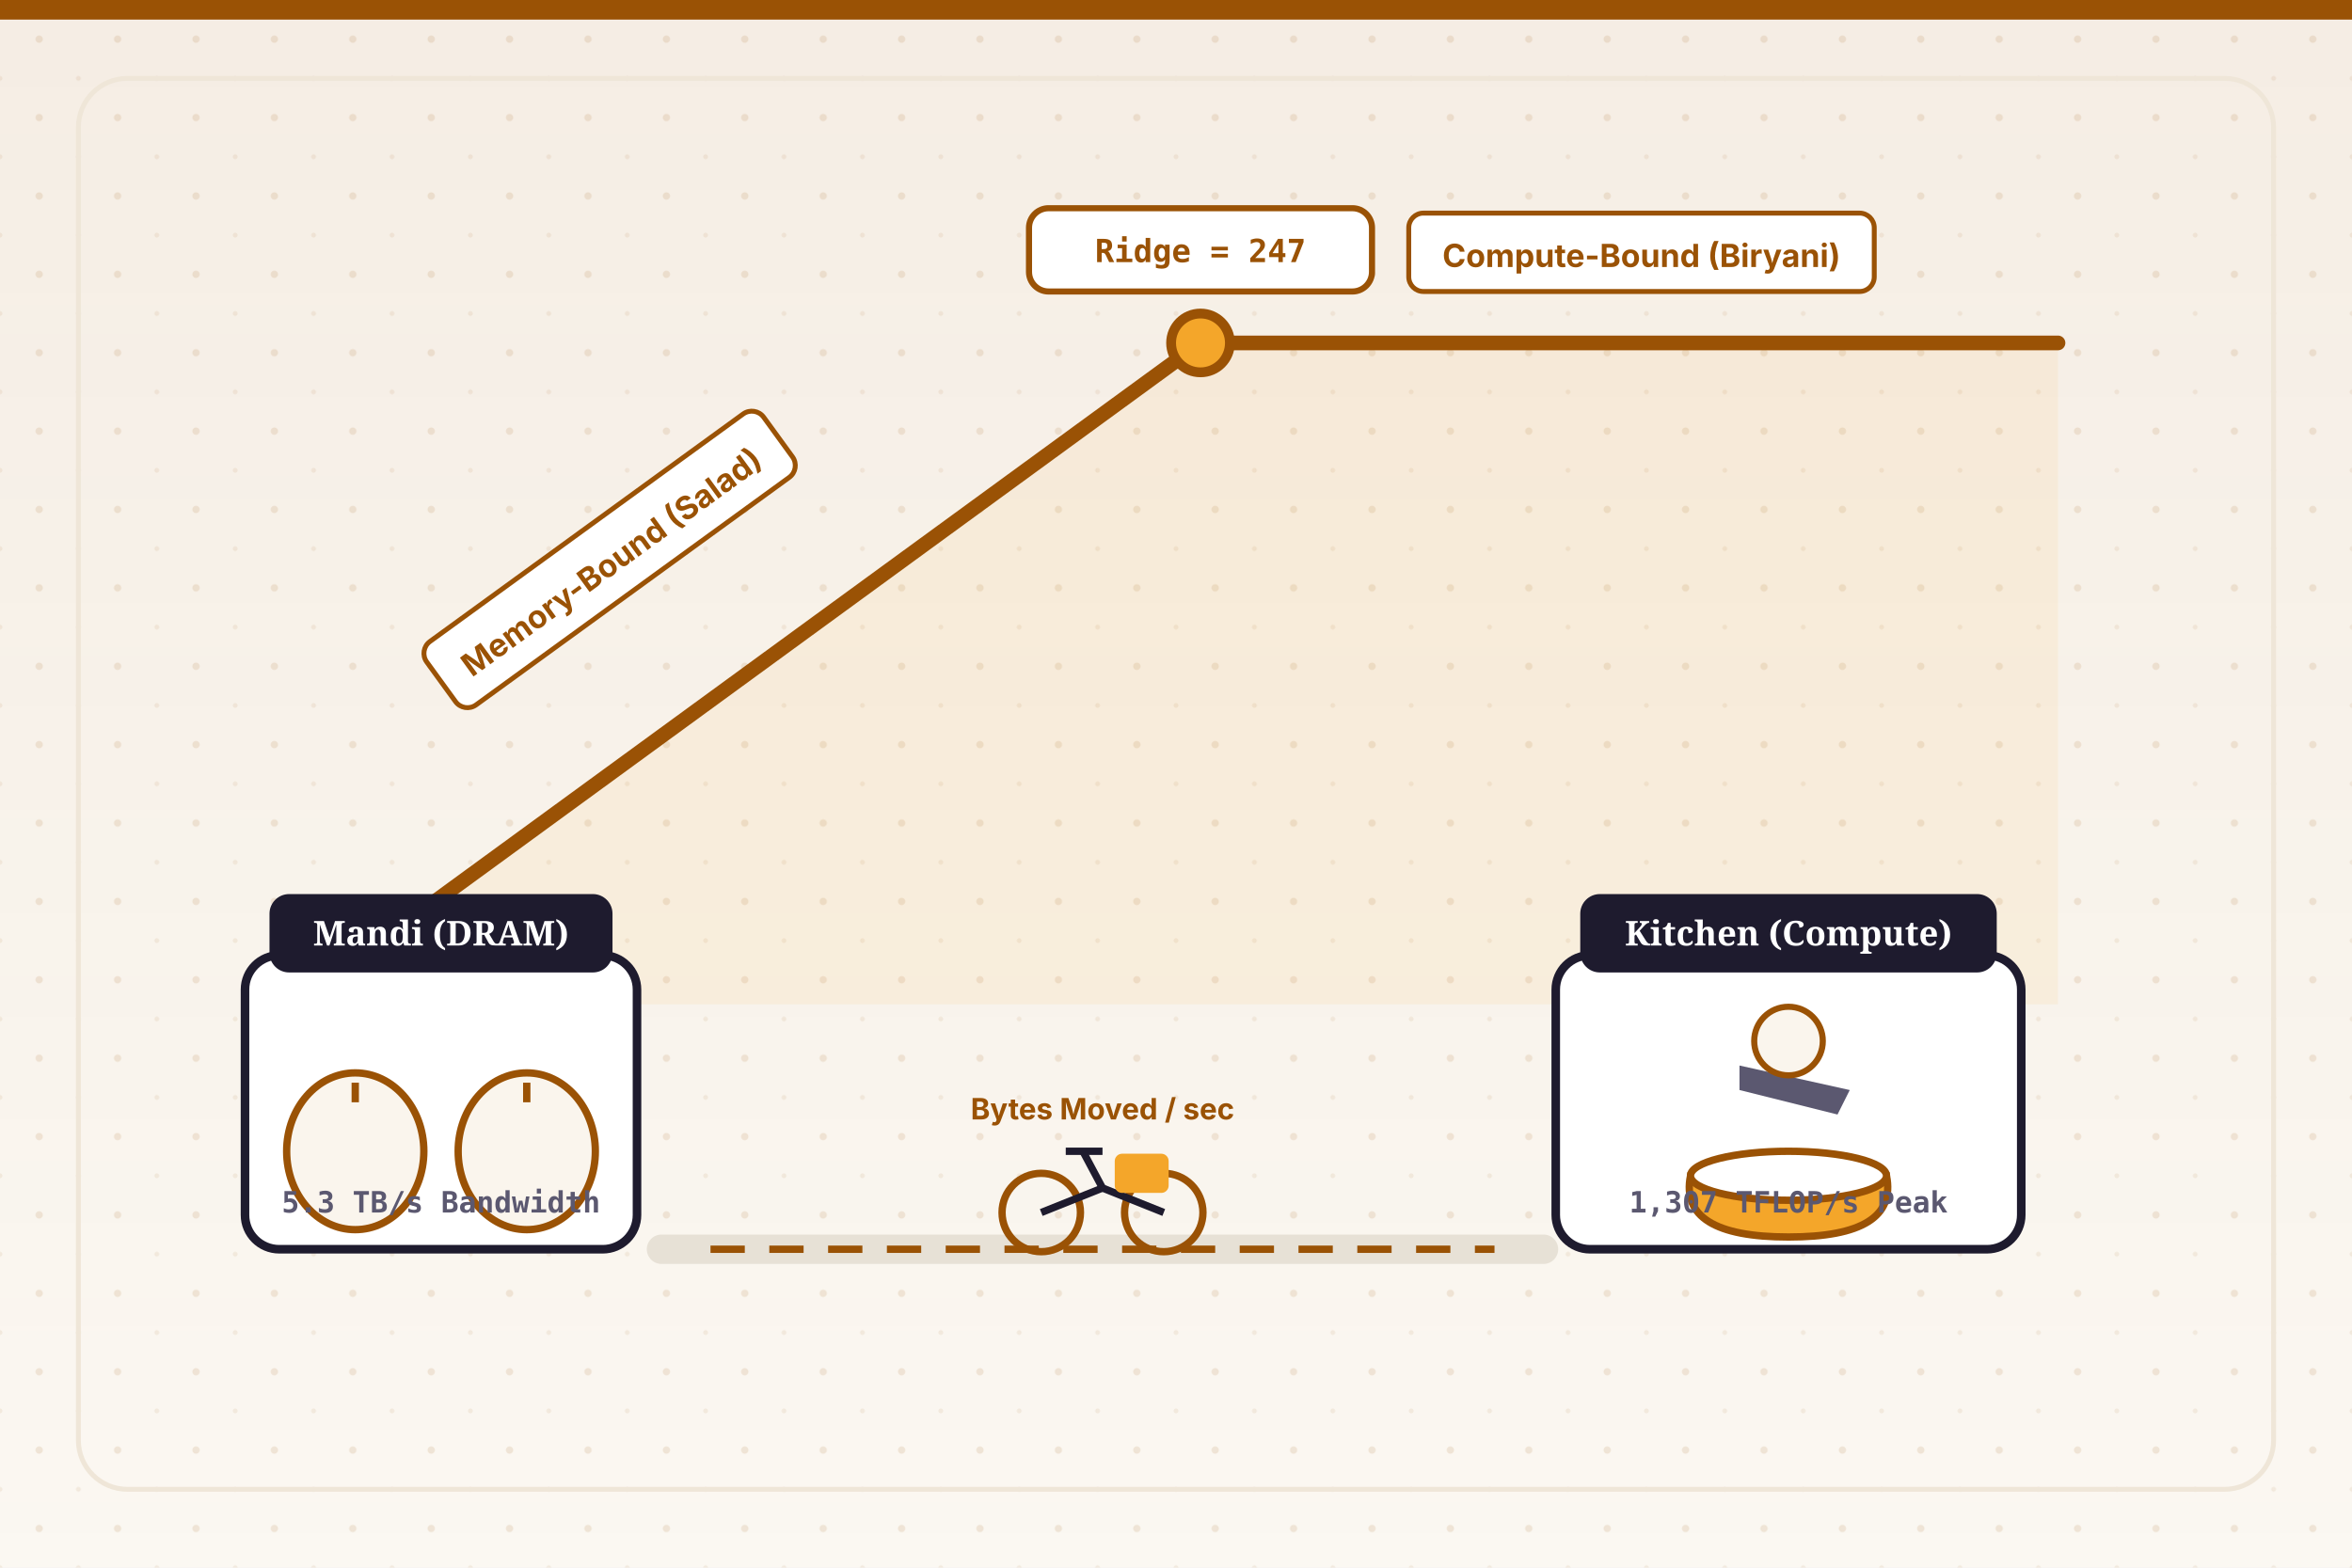
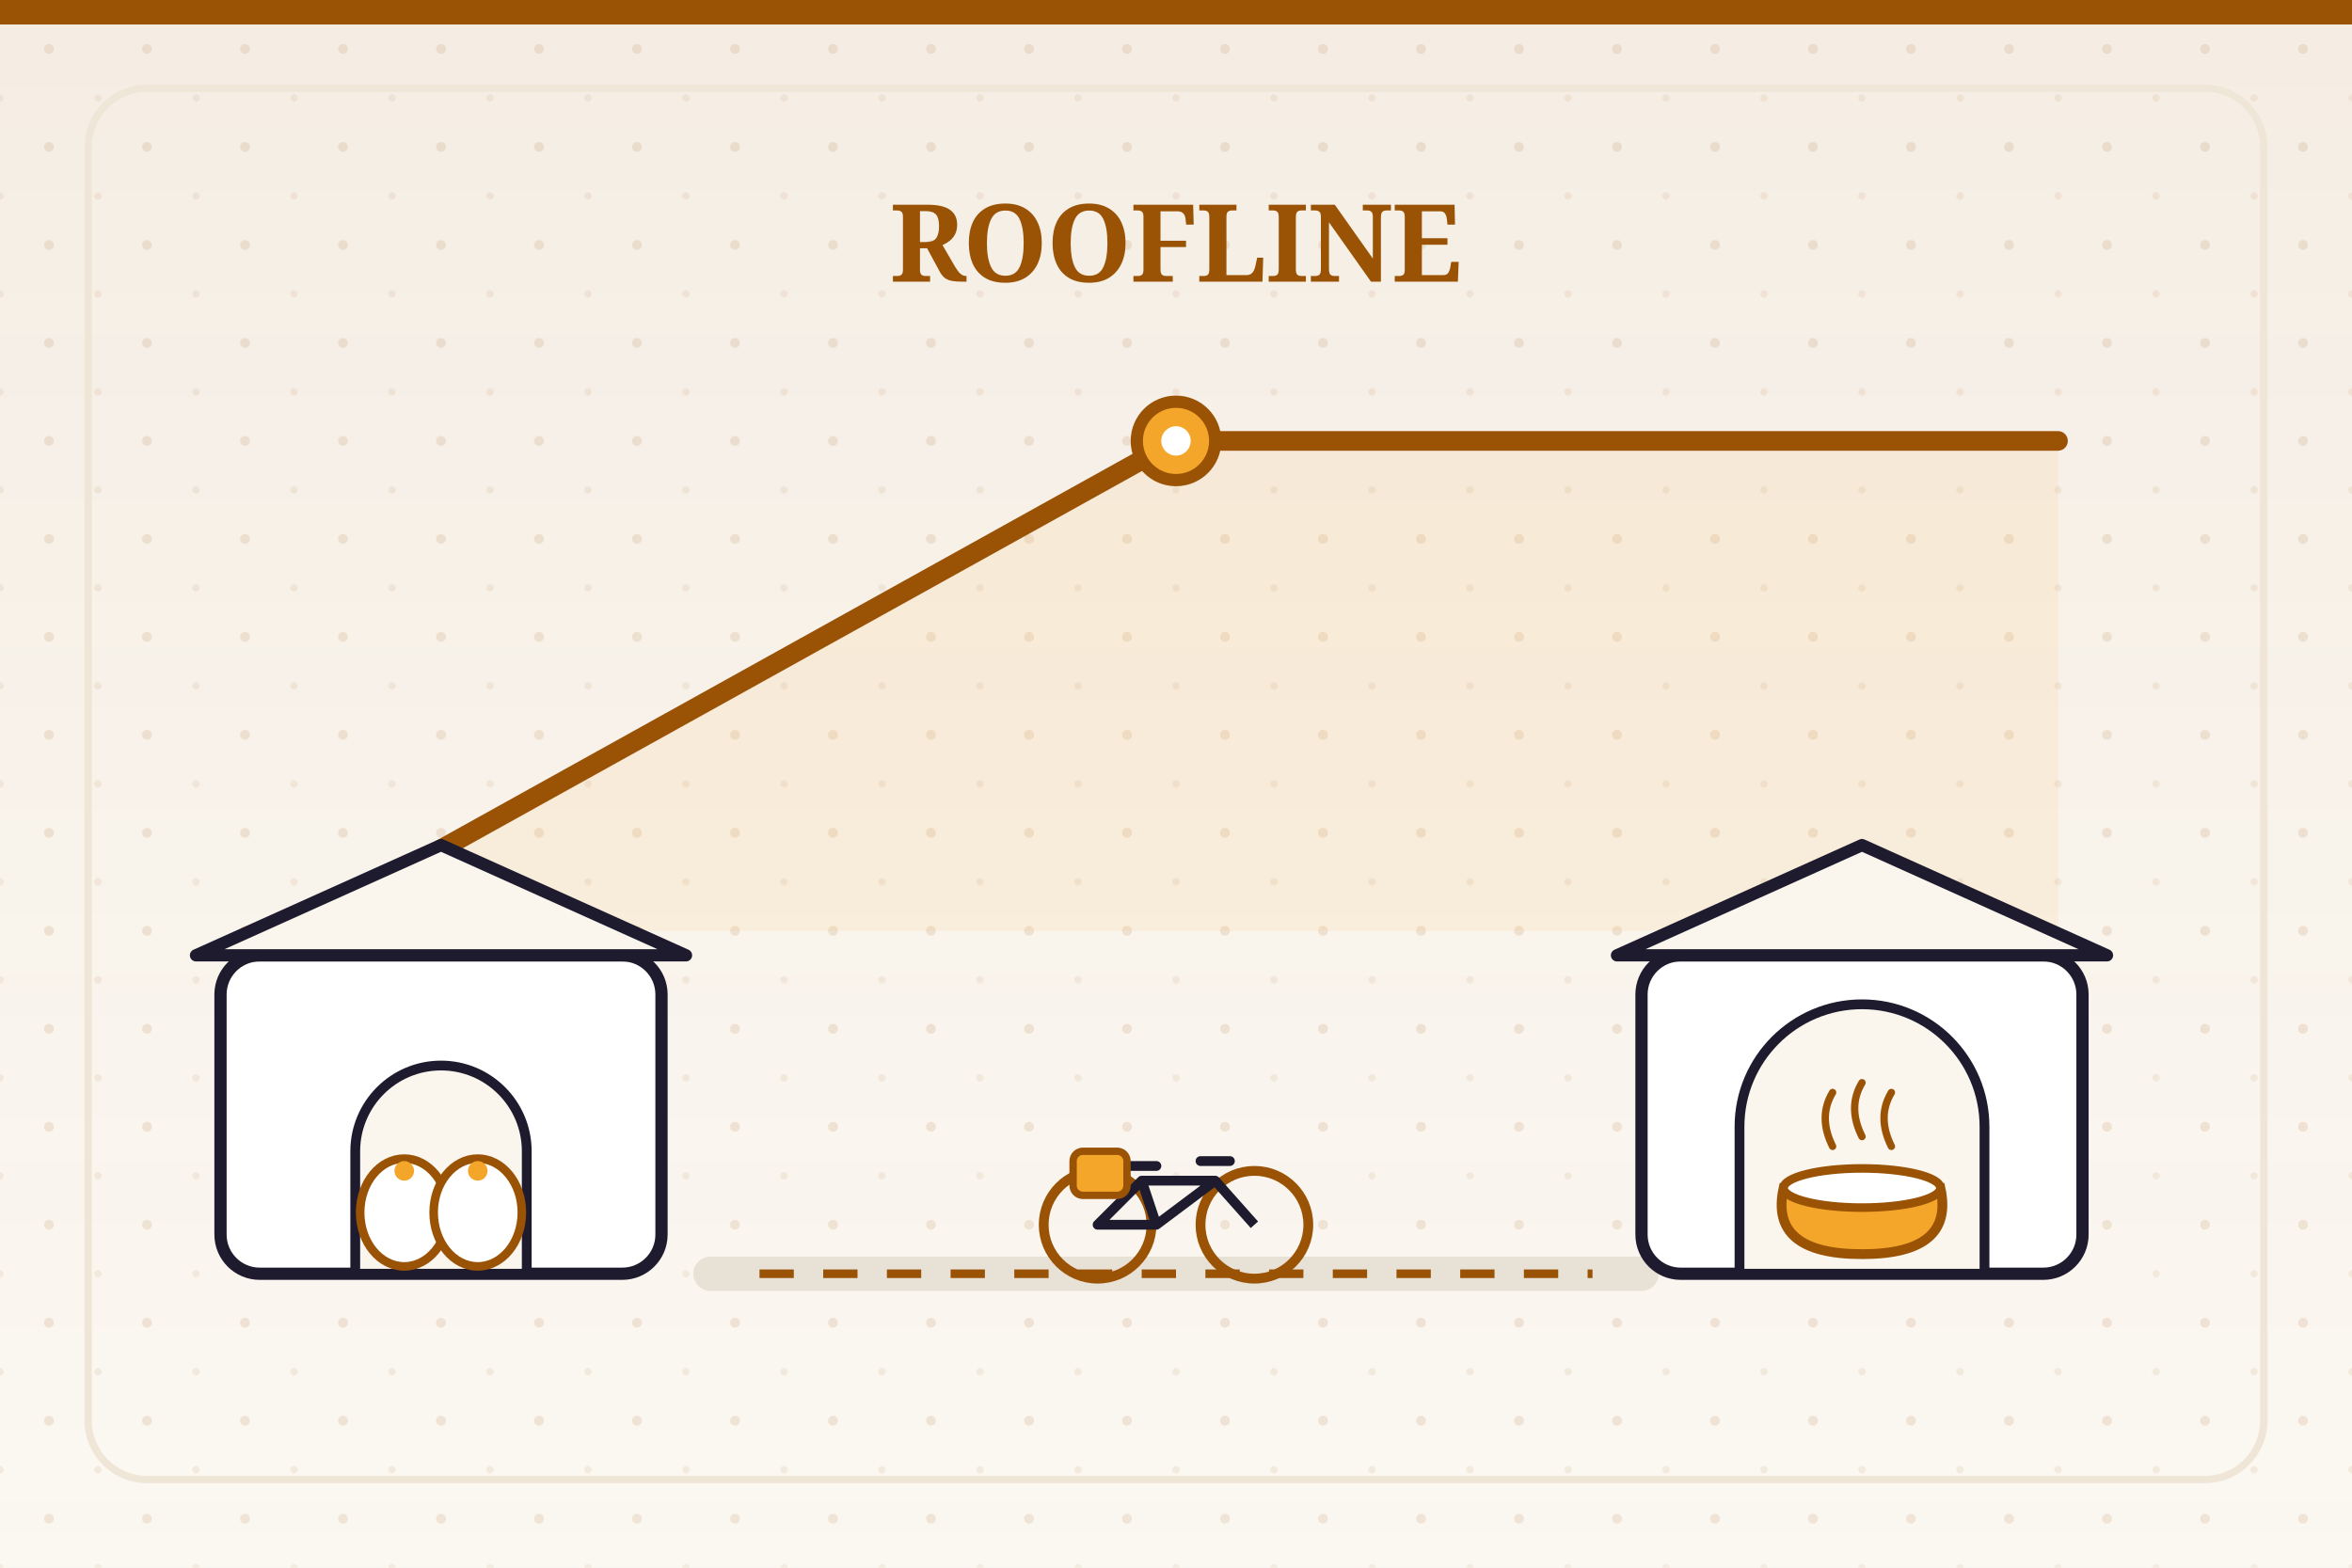
<svg xmlns="http://www.w3.org/2000/svg" viewBox="0 0 960 640" width="960" height="640" role="img" aria-label="Dhaba kitchen counter and vegetable market road beneath an algorithmic roofline boundary">
  <defs>
-     <pattern id="rf-grid" width="32" height="32" patternUnits="userSpaceOnUse">
-       <circle cx="16" cy="16" r="1.5" fill="#9A5205" opacity="0.12" />
-       <circle cx="0" cy="0" r="1" fill="#9A5205" opacity="0.08" />
-       <circle cx="32" cy="0" r="1" fill="#9A5205" opacity="0.08" />
-       <circle cx="0" cy="32" r="1" fill="#9A5205" opacity="0.08" />
-       <circle cx="32" cy="32" r="1" fill="#9A5205" opacity="0.08" />
+     <pattern id="rf-grid" width="40" height="40" patternUnits="userSpaceOnUse">
+       <circle cx="20" cy="20" r="2" fill="#9A5205" opacity="0.12" />
+       <circle cx="0" cy="0" r="1.5" fill="#9A5205" opacity="0.08" />
+       <circle cx="40" cy="0" r="1.5" fill="#9A5205" opacity="0.08" />
+       <circle cx="0" cy="40" r="1.5" fill="#9A5205" opacity="0.08" />
+       <circle cx="40" cy="40" r="1.5" fill="#9A5205" opacity="0.08" />
    </pattern>
    <linearGradient id="rf-glow" x1="0" y1="0" x2="0" y2="1">
      <stop offset="0%" stop-color="#9A5205" stop-opacity="0.08" />
      <stop offset="100%" stop-color="#9A5205" stop-opacity="0.02" />
    </linearGradient>
  </defs>
  <rect width="960" height="640" fill="#FDFBF7" />
  <rect width="960" height="640" fill="url(#rf-glow)" />
  <rect width="960" height="640" fill="url(#rf-grid)" />
-   <rect x="32" y="32" width="896" height="576" rx="20" fill="none" stroke="#EFE6D8" stroke-width="2" />
-   <polygon points="120,410 490,140 840,140 840,410" fill="#F4A62A" opacity="0.08" />
-   <line x1="120" y1="410" x2="490" y2="140" stroke="#9A5205" stroke-width="6" stroke-linecap="round" />
-   <line x1="490" y1="140" x2="840" y2="140" stroke="#9A5205" stroke-width="6" stroke-linecap="round" />
-   <circle cx="490" cy="140" r="12" fill="#F4A62A" stroke="#9A5205" stroke-width="4" />
-   <rect x="420" y="85" width="140" height="34" rx="8" fill="#FFFFFF" stroke="#9A5205" stroke-width="2.5" />
-   <text x="490" y="107" font-family="'JetBrains Mono', monospace" font-size="13" font-weight="700" fill="#9A5205" text-anchor="middle">Ridge = 247</text>
-   <g transform="translate(250, 230) rotate(-36)">
-     <rect x="-85" y="-18" width="170" height="32" rx="6" fill="#FFFFFF" stroke="#9A5205" stroke-width="2" />
-     <text x="0" y="4" font-family="Inter, sans-serif" font-size="13" font-weight="700" fill="#9A5205" text-anchor="middle">Memory-Bound (Salad)</text>
+   <rect x="0" y="0" width="960" height="10" fill="#9A5205" />
+   <rect x="36" y="36" width="888" height="568" rx="24" fill="none" stroke="#EFE6D8" stroke-width="3" />
+   <text x="480" y="115" font-family="Fraunces, ui-serif, Georgia, serif" font-size="44" font-weight="600" fill="#9A5205" text-anchor="middle" letter-spacing="-0.01em">ROOFLINE</text>
+   <polygon points="120,380 480,180 840,180 840,380" fill="#F4A62A" opacity="0.09" />
+   <line x1="120" y1="380" x2="480" y2="180" stroke="#9A5205" stroke-width="8" stroke-linecap="round" />
+   <line x1="480" y1="180" x2="840" y2="180" stroke="#9A5205" stroke-width="8" stroke-linecap="round" />
+   <circle cx="480" cy="180" r="16" fill="#F4A62A" stroke="#9A5205" stroke-width="5" />
+   <circle cx="480" cy="180" r="6" fill="#FFFFFF" />
+   <g transform="translate(180, 470)">
+     <rect x="-90" y="-80" width="180" height="130" rx="16" fill="#FFFFFF" stroke="#1E1B2E" stroke-width="5" />
+     <polygon points="-100,-80 0,-125 100,-80" fill="#FAF5ED" stroke="#1E1B2E" stroke-width="5" stroke-linejoin="round" />
+     <path d="M -35 50 L -35 0 A 35 35 0 0 1 35 0 L 35 50 Z" fill="#FAF5ED" stroke="#1E1B2E" stroke-width="4" />
+     <ellipse cx="-15" cy="25" rx="18" ry="22" fill="#FFFFFF" stroke="#9A5205" stroke-width="3.5" />
+     <ellipse cx="15" cy="25" rx="18" ry="22" fill="#FFFFFF" stroke="#9A5205" stroke-width="3.5" />
+     <circle cx="-15" cy="8" r="4" fill="#F4A62A" />
+     <circle cx="15" cy="8" r="4" fill="#F4A62A" />
  </g>
-   <g transform="translate(670, 105)">
-     <rect x="-95" y="-18" width="190" height="32" rx="6" fill="#FFFFFF" stroke="#9A5205" stroke-width="2" />
-     <text x="0" y="4" font-family="Inter, sans-serif" font-size="13" font-weight="700" fill="#9A5205" text-anchor="middle">Compute-Bound (Biryani)</text>
+   <g transform="translate(480, 500)">
+     <line x1="-190" y1="20" x2="190" y2="20" stroke="#E7E1D6" stroke-width="14" stroke-linecap="round" />
+     <line x1="-170" y1="20" x2="170" y2="20" stroke="#9A5205" stroke-width="3.5" stroke-dasharray="14,12" />
+     <circle cx="-32" cy="0" r="22" fill="none" stroke="#9A5205" stroke-width="4" />
+     <circle cx="32" cy="0" r="22" fill="none" stroke="#9A5205" stroke-width="4" />
+     <path d="M -32 0 L -8 0 L 16 -18 L -14 -18 Z" fill="none" stroke="#1E1B2E" stroke-width="4" stroke-linejoin="round" />
+     <line x1="-8" y1="0" x2="-14" y2="-18" stroke="#1E1B2E" stroke-width="4" />
+     <line x1="16" y1="-18" x2="32" y2="0" stroke="#1E1B2E" stroke-width="4" />
+     <line x1="10" y1="-26" x2="22" y2="-26" stroke="#1E1B2E" stroke-width="4" stroke-linecap="round" />
+     <line x1="-20" y1="-24" x2="-8" y2="-24" stroke="#1E1B2E" stroke-width="4" stroke-linecap="round" />
+     <rect x="-42" y="-30" width="22" height="18" rx="4" fill="#F4A62A" stroke="#9A5205" stroke-width="3" />
  </g>
-   <g transform="translate(180, 470)">
-     <rect x="-80" y="-80" width="160" height="120" rx="14" fill="#FFFFFF" stroke="#1E1B2E" stroke-width="3.5" />
-     <ellipse cx="-35" cy="0" rx="28" ry="32" fill="#FAF5ED" stroke="#9A5205" stroke-width="3" />
-     <ellipse cx="35" cy="0" rx="28" ry="32" fill="#FAF5ED" stroke="#9A5205" stroke-width="3" />
-     <line x1="-35" y1="-28" x2="-35" y2="-20" stroke="#9A5205" stroke-width="3" />
-     <line x1="35" y1="-28" x2="35" y2="-20" stroke="#9A5205" stroke-width="3" />
-     <rect x="-70" y="-105" width="140" height="32" rx="8" fill="#1E1B2E" />
-     <text x="0" y="-84" font-family="Fraunces, serif" font-size="14" font-weight="600" fill="#FFFFFF" text-anchor="middle">Mandi (DRAM)</text>
-     <text x="0" y="25" font-family="'JetBrains Mono', monospace" font-size="12" font-weight="600" fill="#5B5870" text-anchor="middle">5.3 TB/s Bandwidth</text>
+   <g transform="translate(760, 470)">
+     <rect x="-90" y="-80" width="180" height="130" rx="16" fill="#FFFFFF" stroke="#1E1B2E" stroke-width="5" />
+     <polygon points="-100,-80 0,-125 100,-80" fill="#FAF5ED" stroke="#1E1B2E" stroke-width="5" stroke-linejoin="round" />
+     <path d="M -50 50 L -50 -10 A 50 50 0 0 1 50 -10 L 50 50 Z" fill="#FAF5ED" stroke="#1E1B2E" stroke-width="4" />
+     <path d="M -32 15 Q -38 42, 0 42 Q 38 42, 32 15 Z" fill="#F4A62A" stroke="#9A5205" stroke-width="4" />
+     <ellipse cx="0" cy="15" rx="32" ry="8" fill="#FFFFFF" stroke="#9A5205" stroke-width="3.5" />
+     <path d="M -12 -2 Q -18 -14, -12 -24" fill="none" stroke="#9A5205" stroke-width="3" stroke-linecap="round" />
+     <path d="M 0 -6 Q -6 -18, 0 -28" fill="none" stroke="#9A5205" stroke-width="3" stroke-linecap="round" />
+     <path d="M 12 -2 Q 6 -14, 12 -24" fill="none" stroke="#9A5205" stroke-width="3" stroke-linecap="round" />
  </g>
-   <g transform="translate(450, 485)">
-     <line x1="-180" y1="25" x2="180" y2="25" stroke="#E7E1D6" stroke-width="12" stroke-linecap="round" />
-     <line x1="-160" y1="25" x2="160" y2="25" stroke="#9A5205" stroke-width="3" stroke-dasharray="14,10" />
-     <circle cx="-25" cy="10" r="16" fill="none" stroke="#9A5205" stroke-width="3" />
-     <circle cx="25" cy="10" r="16" fill="none" stroke="#9A5205" stroke-width="3" />
-     <line x1="-25" y1="10" x2="0" y2="0" stroke="#1E1B2E" stroke-width="3" />
-     <line x1="0" y1="0" x2="25" y2="10" stroke="#1E1B2E" stroke-width="3" />
-     <line x1="0" y1="0" x2="-8" y2="-15" stroke="#1E1B2E" stroke-width="3" />
-     <line x1="-15" y1="-15" x2="0" y2="-15" stroke="#1E1B2E" stroke-width="3" />
-     <rect x="5" y="-14" width="22" height="16" rx="3" fill="#F4A62A" />
-     <text x="0" y="-28" font-family="Inter, sans-serif" font-size="12" font-weight="700" fill="#9A5205" text-anchor="middle">Bytes Moved / sec</text>
-   </g>
-   <g transform="translate(730, 470)">
-     <rect x="-95" y="-80" width="190" height="120" rx="14" fill="#FFFFFF" stroke="#1E1B2E" stroke-width="3.5" />
-     <path d="M-40 10 Q -45 35, 0 35 Q 45 35, 40 10 Z" fill="#F4A62A" stroke="#9A5205" stroke-width="3" />
-     <ellipse cx="0" cy="10" rx="40" ry="10" fill="#FFFFFF" stroke="#9A5205" stroke-width="3" />
-     <path d="M -20 -35 L 25 -25 L 20 -15 L -20 -25 Z" fill="#5B5870" />
-     <circle cx="0" cy="-45" r="14" fill="#FAF5ED" stroke="#9A5205" stroke-width="2.5" />
-     <rect x="-85" y="-105" width="170" height="32" rx="8" fill="#1E1B2E" />
-     <text x="0" y="-84" font-family="Fraunces, serif" font-size="14" font-weight="600" fill="#FFFFFF" text-anchor="middle">Kitchen (Compute)</text>
-     <text x="0" y="25" font-family="'JetBrains Mono', monospace" font-size="12" font-weight="600" fill="#5B5870" text-anchor="middle">1,307 TFLOP/s Peak</text>
-   </g>
-   <rect x="0" y="0" width="960" height="8" fill="#9A5205" />
</svg>
